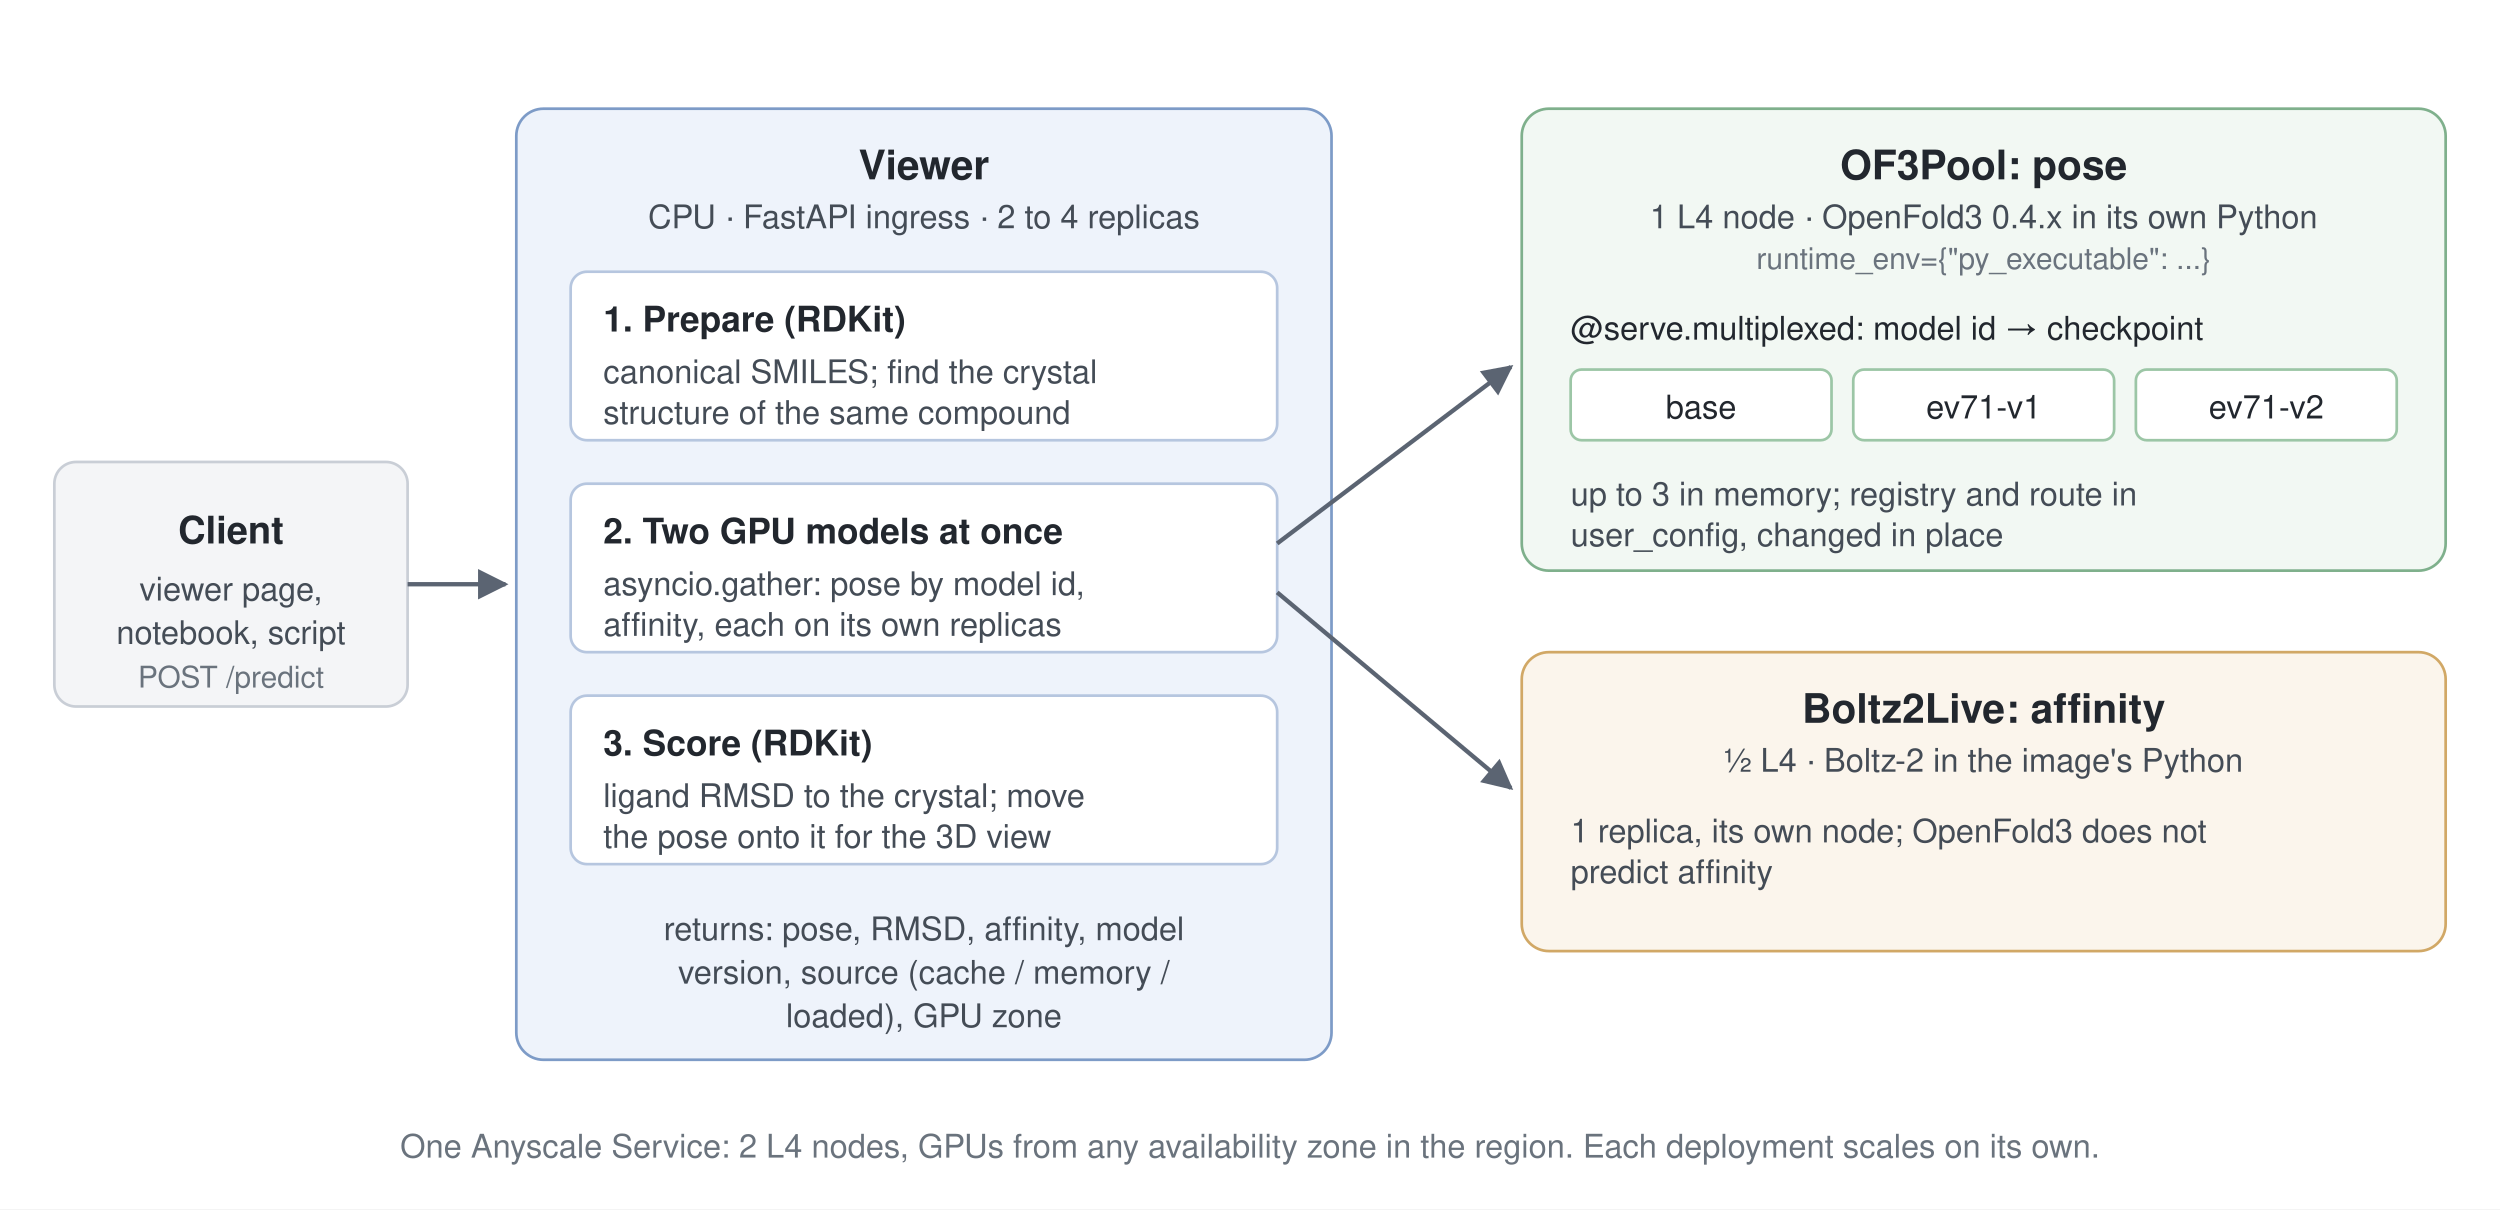
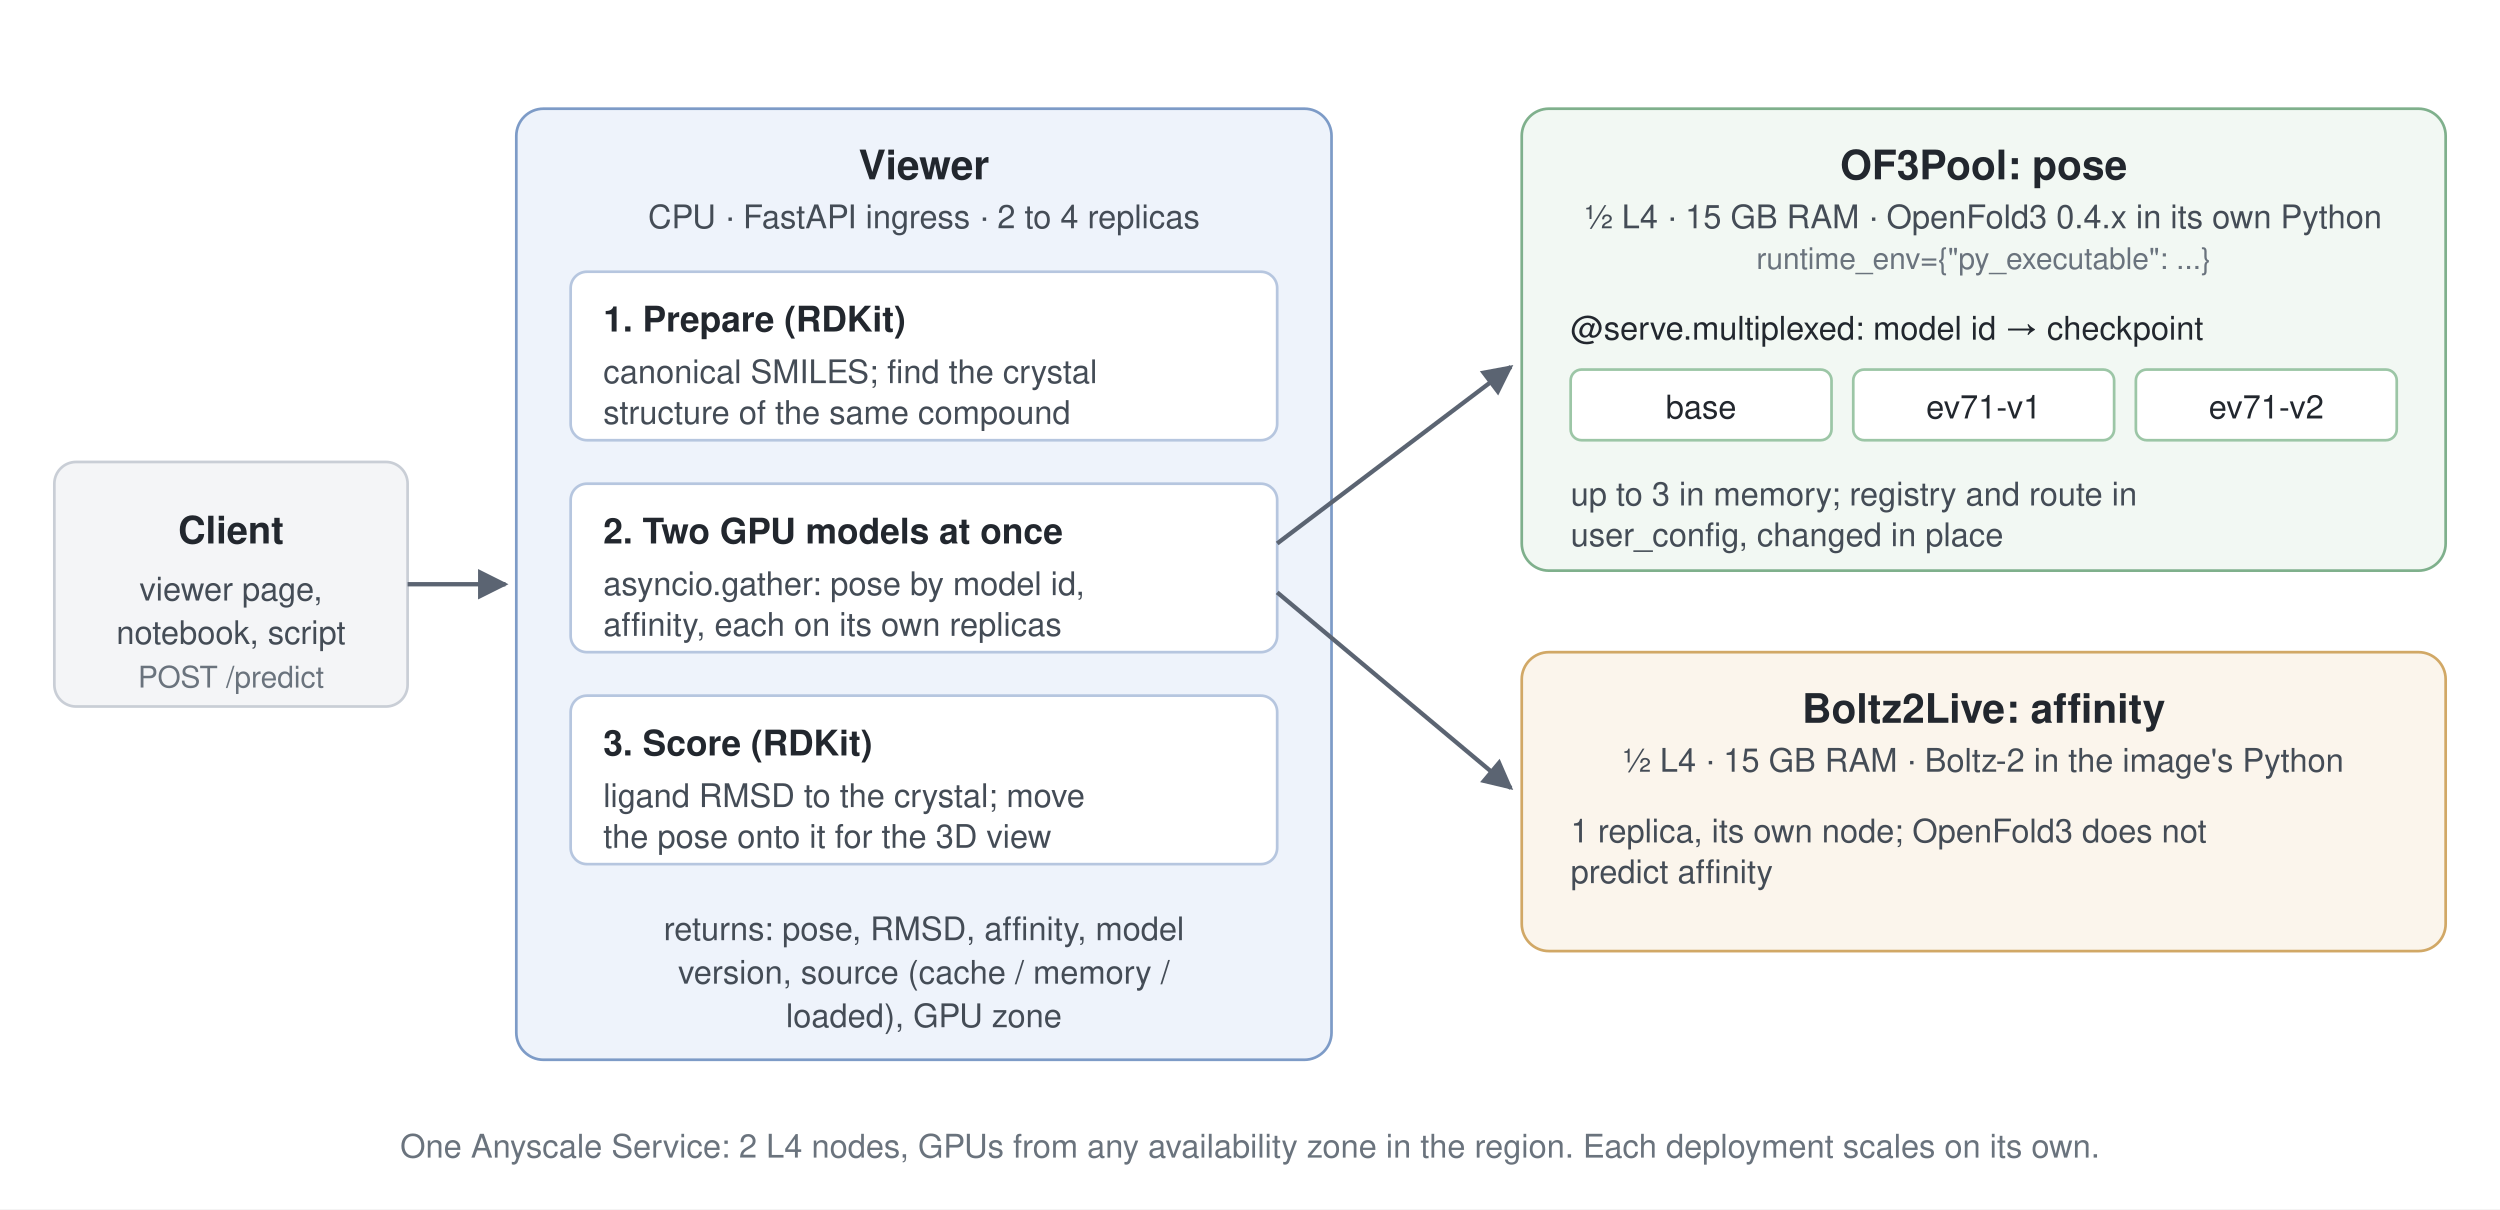
<svg xmlns="http://www.w3.org/2000/svg" width="920" height="445" viewBox="0 0 920 445" font-family="system-ui, -apple-system, Segoe UI, Helvetica, Arial, sans-serif">
  <defs>
    <marker id="arr" viewBox="0 0 10 10" refX="9" refY="5" markerWidth="7" markerHeight="7" orient="auto-start-reverse">
      <path d="M0,0 L10,5 L0,10 z" fill="#5b6472" />
    </marker>
  </defs>
  <rect x="0" y="0" width="920" height="445" fill="#ffffff" />
  <rect x="20" y="170" width="130" height="90" rx="8" fill="#f4f5f7" stroke="#c9ced6" />
  <text x="85" y="200" text-anchor="middle" font-size="14" font-weight="600" fill="#22272e">Client</text>
  <text x="85" y="221" text-anchor="middle" font-size="12" fill="#444c56">viewer page,</text>
  <text x="85" y="237" text-anchor="middle" font-size="12" fill="#444c56">notebook, script</text>
  <text x="85" y="253" text-anchor="middle" font-size="11" fill="#6a737d">POST /predict</text>
  <rect x="190" y="40" width="300" height="350" rx="10" fill="#eef3fb" stroke="#7d9bc7" />
  <text x="340" y="66" text-anchor="middle" font-size="15" font-weight="700" fill="#22272e">Viewer</text>
  <text x="340" y="84" text-anchor="middle" font-size="12" fill="#444c56">CPU · FastAPI ingress · 2 to 4 replicas</text>
  <rect x="210" y="100" width="260" height="62" rx="6" fill="#ffffff" stroke="#b6c6df" />
  <text x="222" y="122" font-size="13" font-weight="600" fill="#22272e">1. Prepare (RDKit)</text>
  <text x="222" y="141" font-size="12" fill="#444c56">canonical SMILES; find the crystal</text>
  <text x="222" y="156" font-size="12" fill="#444c56">structure of the same compound</text>
  <rect x="210" y="178" width="260" height="62" rx="6" fill="#ffffff" stroke="#b6c6df" />
  <text x="222" y="200" font-size="13" font-weight="600" fill="#22272e">2. Two GPU models at once</text>
  <text x="222" y="219" font-size="12" fill="#444c56">asyncio.gather: pose by model id,</text>
  <text x="222" y="234" font-size="12" fill="#444c56">affinity, each on its own replicas</text>
  <rect x="210" y="256" width="260" height="62" rx="6" fill="#ffffff" stroke="#b6c6df" />
  <text x="222" y="278" font-size="13" font-weight="600" fill="#22272e">3. Score (RDKit)</text>
  <text x="222" y="297" font-size="12" fill="#444c56">ligand RMSD to the crystal; move</text>
  <text x="222" y="312" font-size="12" fill="#444c56">the pose onto it for the 3D view</text>
  <text x="340" y="346" text-anchor="middle" font-size="12" fill="#444c56">returns: pose, RMSD, affinity, model</text>
  <text x="340" y="362" text-anchor="middle" font-size="12" fill="#444c56">version, source (cache / memory /</text>
  <text x="340" y="378" text-anchor="middle" font-size="12" fill="#444c56">loaded), GPU zone</text>
  <rect x="560" y="40" width="340" height="170" rx="10" fill="#f2f8f3" stroke="#7fb08c" />
  <text x="730" y="66" text-anchor="middle" font-size="15" font-weight="700" fill="#22272e">OF3Pool: pose</text>
-   <text x="730" y="84" text-anchor="middle" font-size="12" fill="#444c56">1 L4 node · OpenFold3 0.4.x in its own Python</text>
+   <text x="730" y="84" text-anchor="middle" font-size="12" fill="#444c56">½ L4 · 15 GB RAM · OpenFold3 0.4.x in its own Python</text>
  <text x="730" y="99" text-anchor="middle" font-size="11" fill="#6a737d">runtime_env={"py_executable": ...}</text>
  <text x="578" y="125" font-size="12" fill="#22272e">@serve.multiplexed: model id → checkpoint</text>
  <rect x="578" y="136" width="96" height="26" rx="4" fill="#ffffff" stroke="#9cc6a6" />
  <text x="626" y="154" text-anchor="middle" font-size="12" fill="#22272e">base</text>
  <rect x="682" y="136" width="96" height="26" rx="4" fill="#ffffff" stroke="#9cc6a6" />
  <text x="730" y="154" text-anchor="middle" font-size="12" fill="#22272e">ev71-v1</text>
  <rect x="786" y="136" width="96" height="26" rx="4" fill="#ffffff" stroke="#9cc6a6" />
  <text x="834" y="154" text-anchor="middle" font-size="12" fill="#22272e">ev71-v2</text>
  <text x="578" y="186" font-size="12" fill="#444c56">up to 3 in memory; registry and route in</text>
  <text x="578" y="201" font-size="12" fill="#444c56">user_config, changed in place</text>
  <rect x="560" y="240" width="340" height="110" rx="10" fill="#fbf5ec" stroke="#d1a866" />
  <text x="730" y="266" text-anchor="middle" font-size="15" font-weight="700" fill="#22272e">Boltz2Live: affinity</text>
-   <text x="730" y="284" text-anchor="middle" font-size="12" fill="#444c56">½ L4 · Boltz-2 in the image's Python</text>
+   <text x="730" y="284" text-anchor="middle" font-size="12" fill="#444c56">½ L4 · 15 GB RAM · Boltz-2 in the image's Python</text>
  <text x="578" y="310" font-size="12" fill="#444c56">1 replica, its own node; OpenFold3 does not</text>
  <text x="578" y="325" font-size="12" fill="#444c56">predict affinity</text>
  <line x1="150" y1="215" x2="186" y2="215" stroke="#5b6472" stroke-width="1.6" marker-end="url(#arr)" />
  <line x1="470" y1="200" x2="556" y2="135" stroke="#5b6472" stroke-width="1.6" marker-end="url(#arr)" />
  <line x1="470" y1="218" x2="556" y2="290" stroke="#5b6472" stroke-width="1.6" marker-end="url(#arr)" />
  <text x="460" y="426" text-anchor="middle" font-size="12" fill="#6a737d">One Anyscale Service: 2 L4 nodes, GPUs from any availability zone in the region. Each deployment scales on its own.</text>
</svg>
